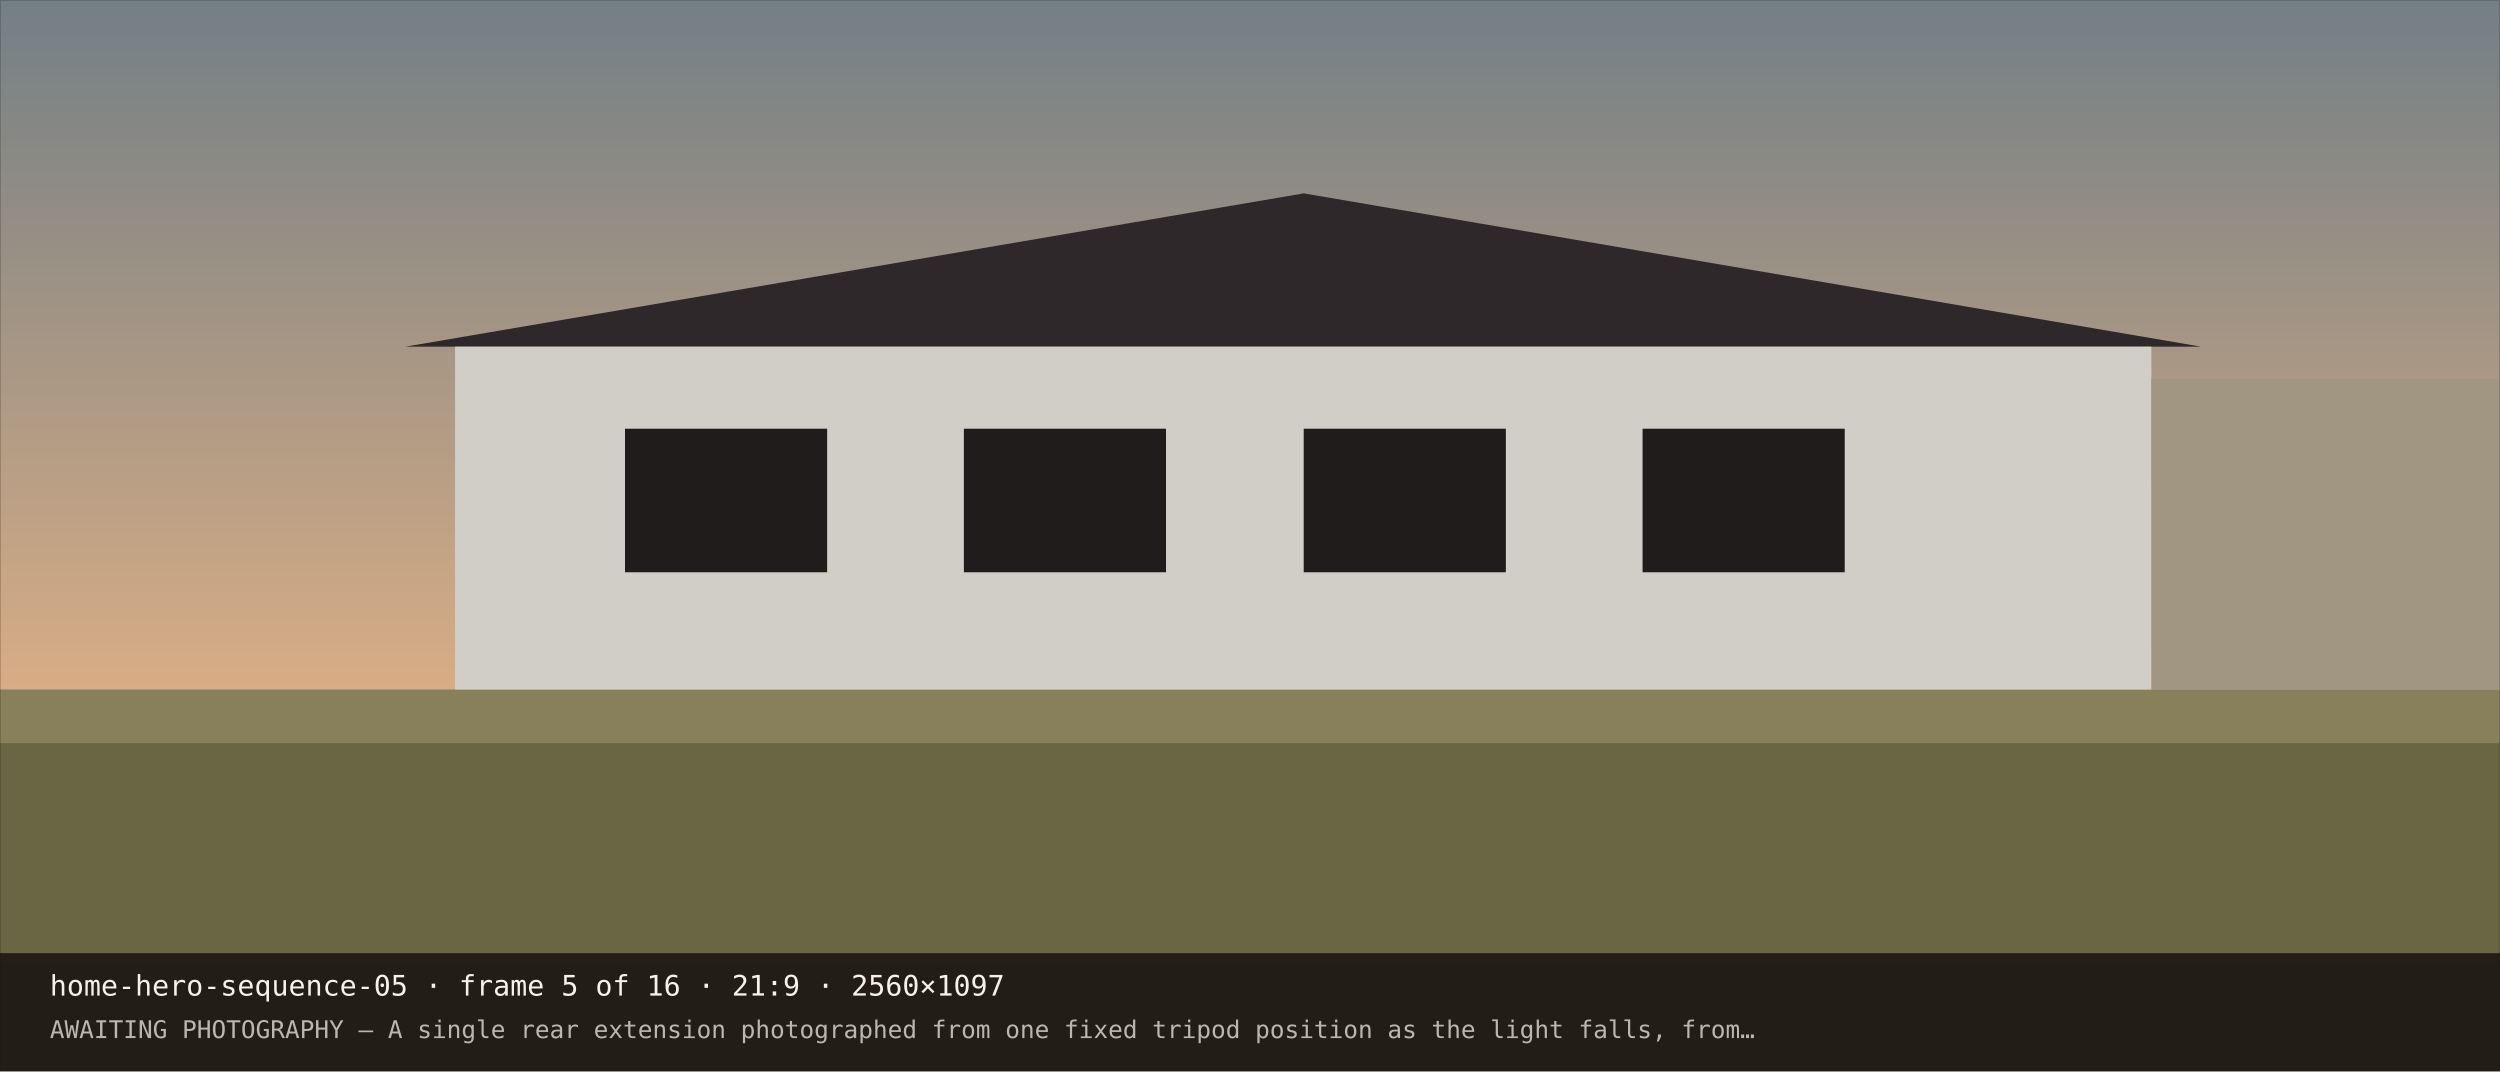
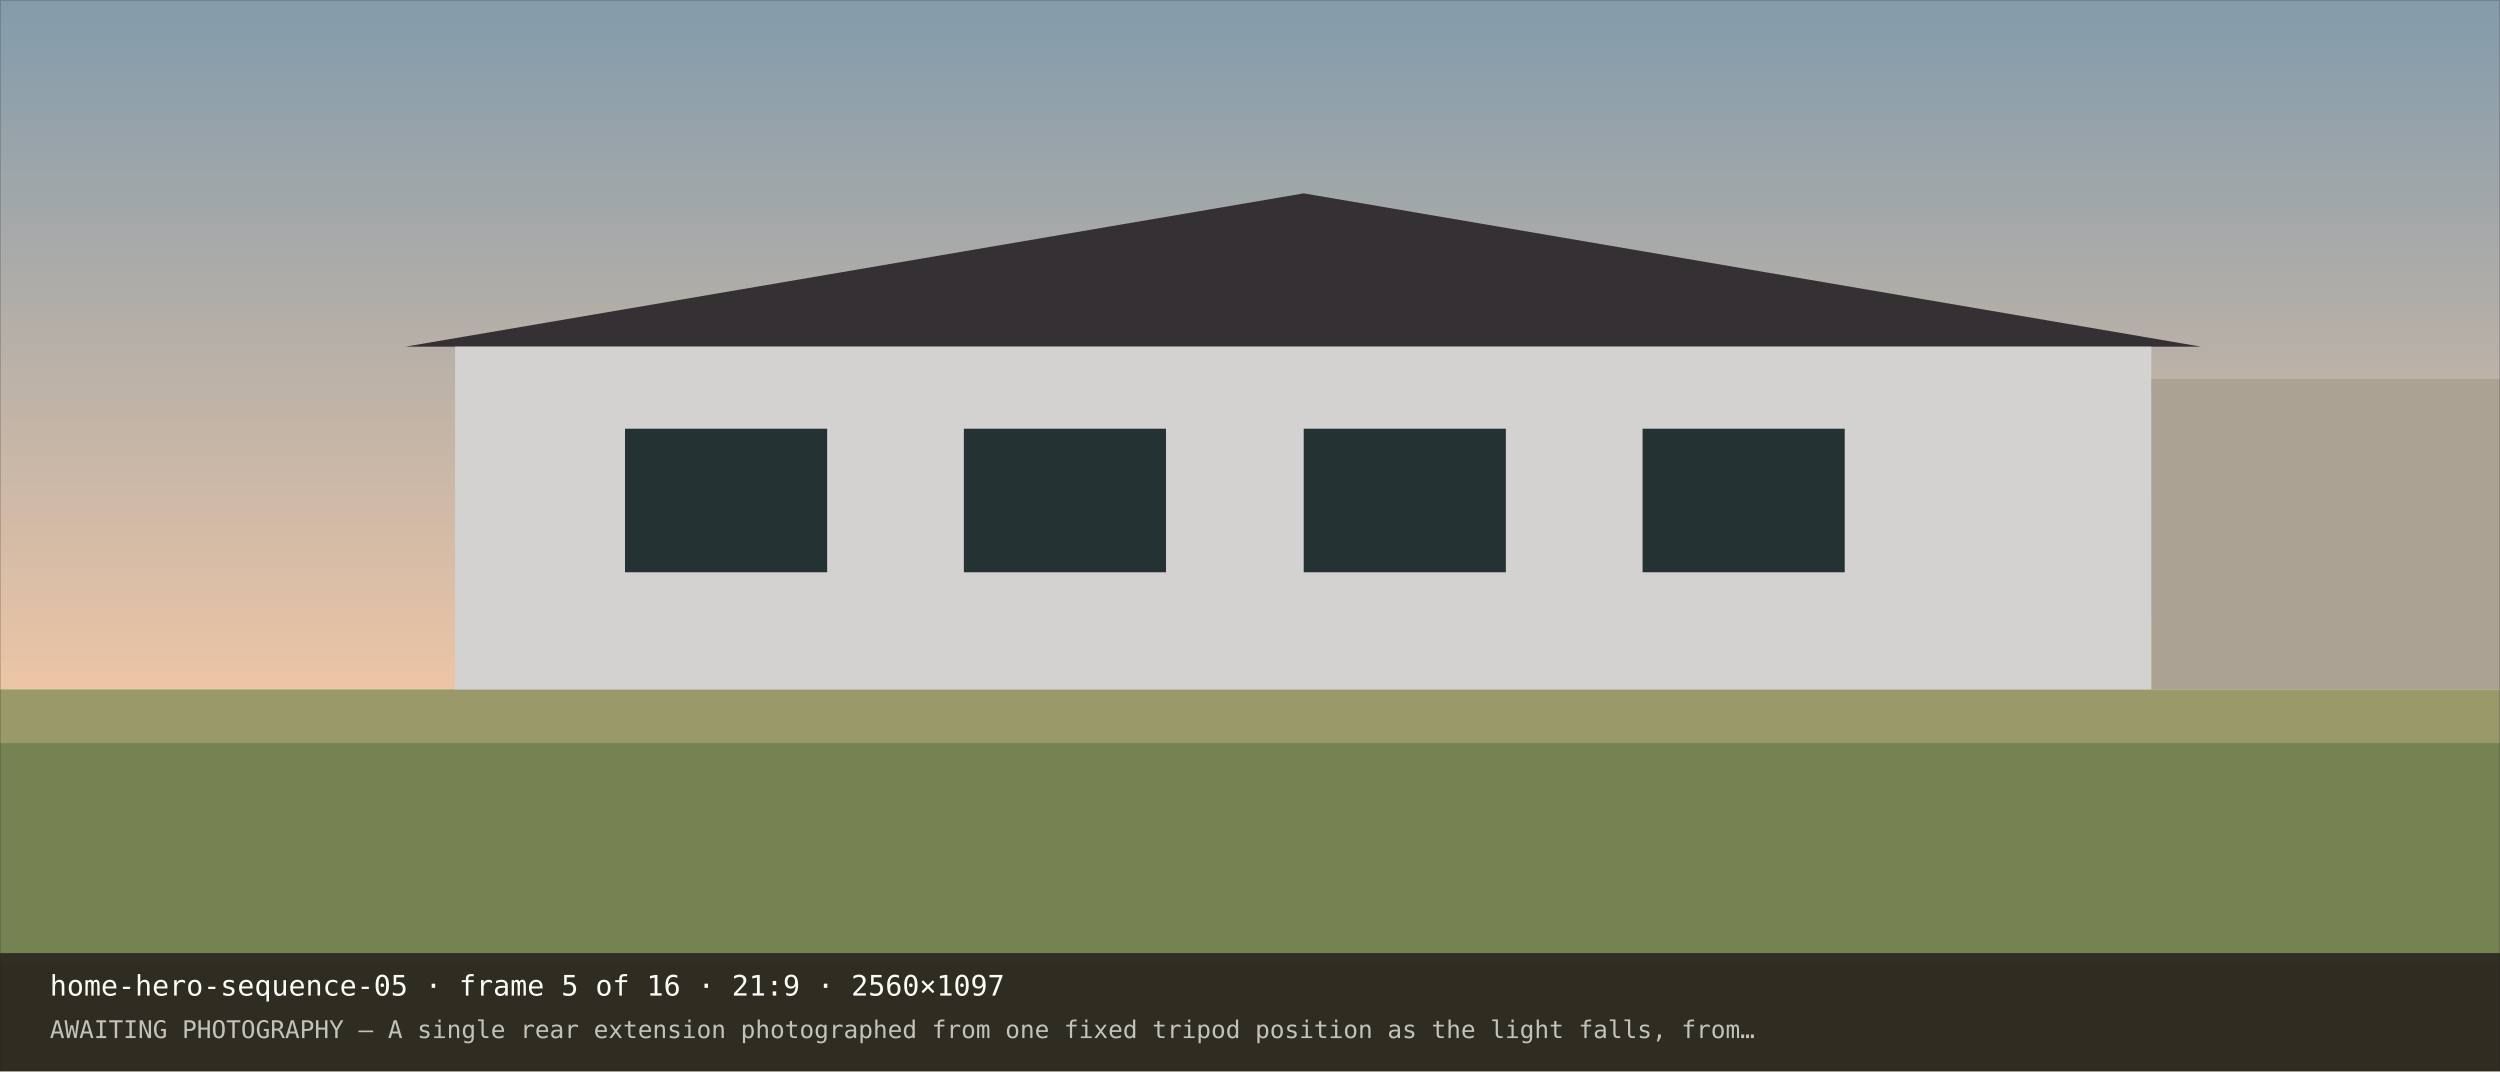
<svg xmlns="http://www.w3.org/2000/svg" width="2560" height="1097" viewBox="0 0 2560 1097" role="img" aria-label="Temporary placeholder awaiting photography: A single rear extension photographed from one fixed tripod position as the light falls, from late afternoon to dusk with the interior lights coming on. 16 frames, locked off, no camera movement between frames. Interval shoot over roughly 40 minutes.">
  <defs>
    <linearGradient id="sky" x1="0" y1="0" x2="0" y2="1">
-       <stop offset="0" stop-color="#737f85" />
-       <stop offset="1" stop-color="#d8ad85" />
+       <stop offset="0" stop-color="#829bab" />
+       <stop offset="1" stop-color="#ecc5a5" />
    </linearGradient>
  </defs>
  <rect x="0" y="0" width="2560" height="706" fill="url(#sky)" />
-   <rect x="0" y="706" width="2560" height="391" fill="#686643" />
-   <rect x="0" y="706" width="2560" height="55" fill="#a79972" opacity="0.5" />
-   <polygon points="415,355 1335,198 2254,355" fill="#2f282a" />
-   <rect x="466" y="355" width="1737" height="351" fill="#d1cec8" />
-   <rect x="2203" y="388" width="385" height="318" fill="#a19682" />
-   <rect x="640" y="439" width="207" height="147" fill="#201c1b" />
-   <rect x="987" y="439" width="207" height="147" fill="#201c1b" />
-   <rect x="1335" y="439" width="207" height="147" fill="#201c1b" />
-   <rect x="1682" y="439" width="207" height="147" fill="#201c1b" />
-   <rect x="0" y="987" width="2560" height="110" fill="#1A1512" opacity="0.1" />
-   <rect x="0" y="976" width="2560" height="121" fill="#1A1512" opacity="0.88" />
-   <text x="51" y="1019.5" font-family="ui-monospace, Menlo, monospace" font-size="29" fill="#F7F2E7">home-hero-sequence-05 · frame 5 of 16 · 21:9 · 2560×1097</text>
-   <text x="51" y="1063" font-family="ui-monospace, Menlo, monospace" font-size="25" fill="#F7F2E7" opacity="0.72">AWAITING PHOTOGRAPHY — A single rear extension photographed from one fixed tripod position as the light falls, from…</text>
-   <rect x="0.5" y="0.5" width="2559" height="1096" fill="none" stroke="#1A1512" stroke-opacity="0.2" />
+   <rect x="0" y="706" width="2560" height="391" fill="#748351" />
+   <rect x="0" y="706" width="2560" height="55" fill="#beb083" opacity="0.5" />
+   <polygon points="415,355 1335,198 2254,355" fill="#353033" />
+   <rect x="466" y="355" width="1737" height="351" fill="#d3d2d1" />
+   <rect x="2203" y="388" width="385" height="318" fill="#aba293" />
+   <rect x="640" y="439" width="207" height="147" fill="#253234" />
+   <rect x="987" y="439" width="207" height="147" fill="#253234" />
+   <rect x="1335" y="439" width="207" height="147" fill="#253234" />
+   <rect x="1682" y="439" width="207" height="147" fill="#253234" />
+   <rect x="0" y="987" width="2560" height="110" fill="#221C19" opacity="0.1" />
+   <rect x="0" y="976" width="2560" height="121" fill="#221C19" opacity="0.82" />
+   <text x="51" y="1019.5" font-family="ui-monospace, Menlo, monospace" font-size="29" fill="#FCFAF7">home-hero-sequence-05 · frame 5 of 16 · 21:9 · 2560×1097</text>
+   <text x="51" y="1063" font-family="ui-monospace, Menlo, monospace" font-size="25" fill="#FCFAF7" opacity="0.72">AWAITING PHOTOGRAPHY — A single rear extension photographed from one fixed tripod position as the light falls, from…</text>
+   <rect x="0.5" y="0.5" width="2559" height="1096" fill="none" stroke="#221C19" stroke-opacity="0.2" />
</svg>
